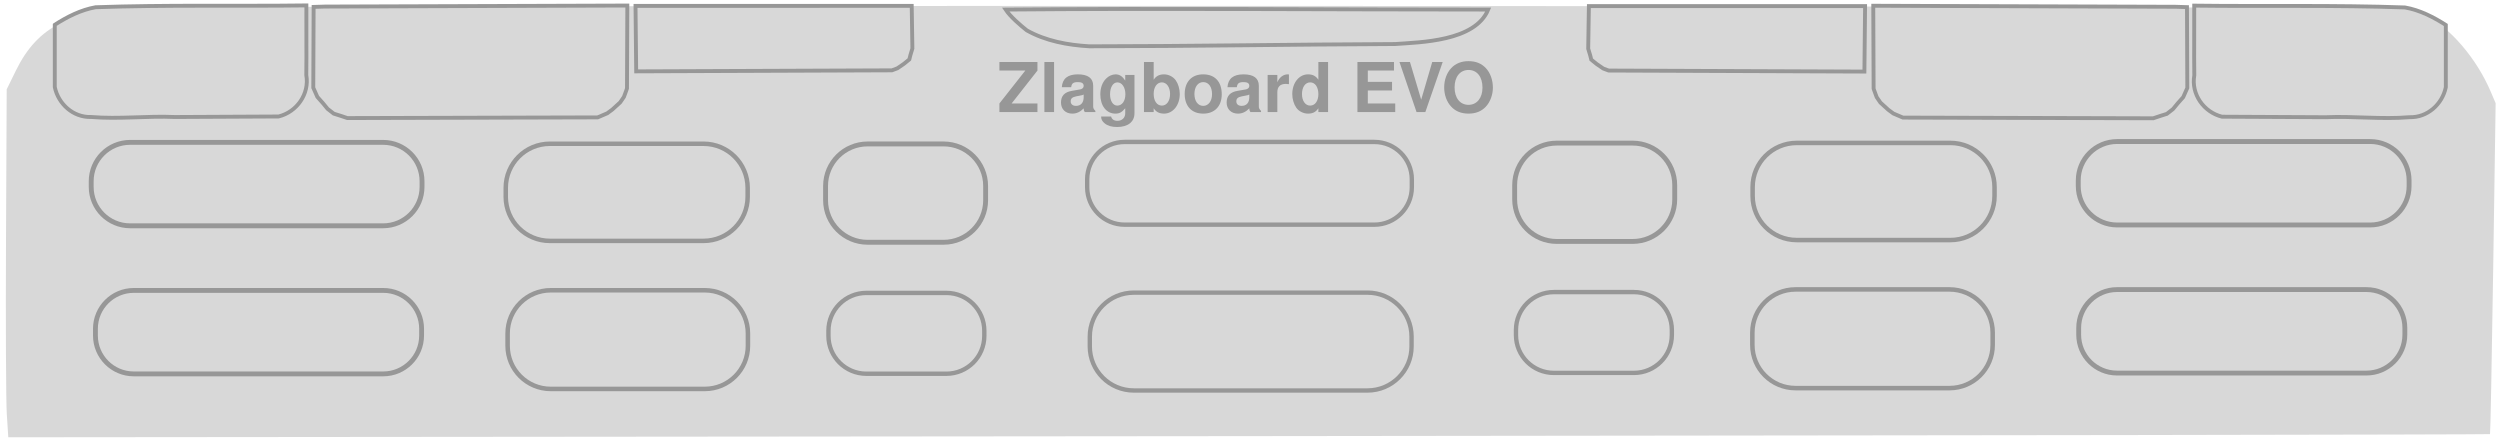
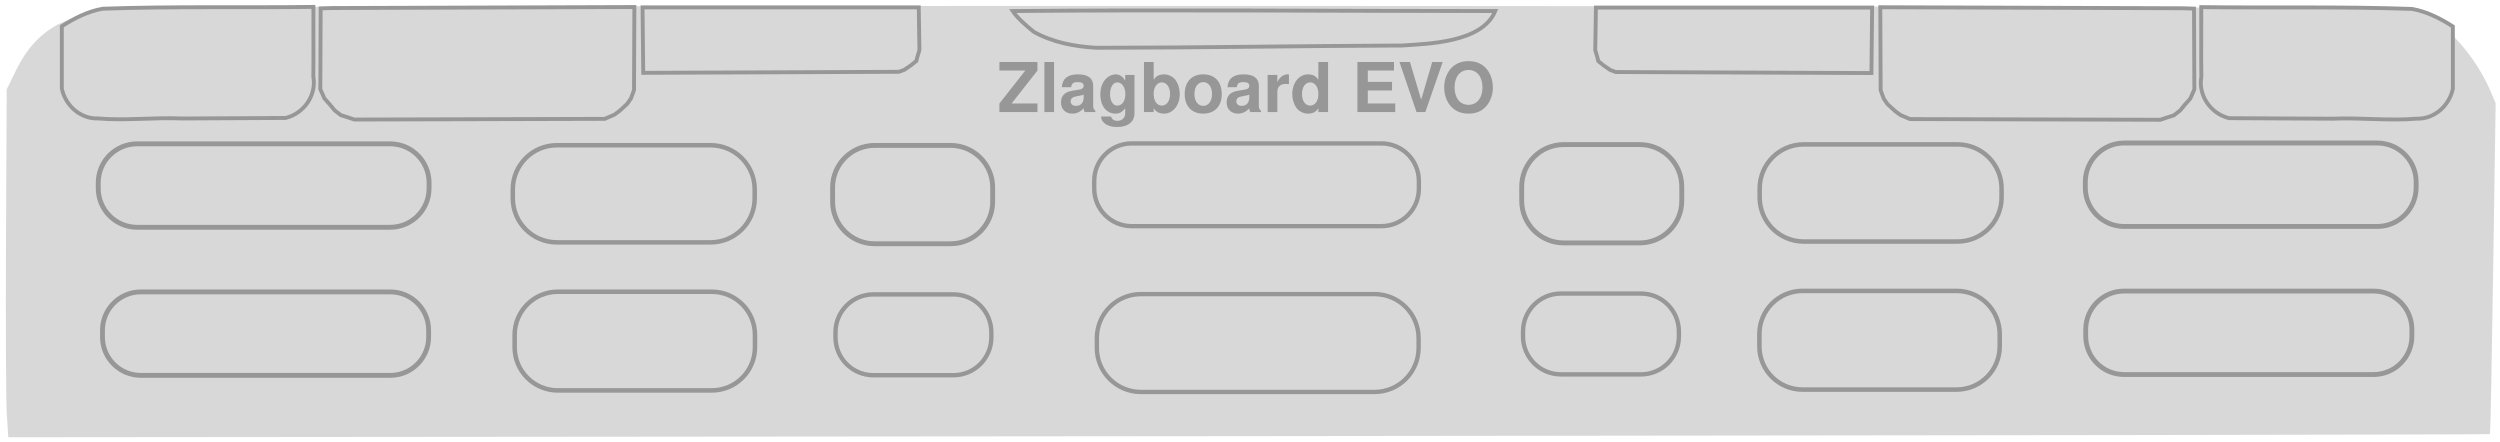
<svg xmlns="http://www.w3.org/2000/svg" version="1.1" id="svg73" width="1283.432" height="226.819" viewBox="0 0 1283.432 226.819">
  <defs id="defs77" />
  <g id="Board_Shape" style="display:inline" transform="translate(-19.21082,-509.1401)">
    <path id="path4598-4" style="display:inline;opacity:1;mix-blend-mode:overlay;fill:none;stroke:#979797;stroke-width:2.5;stroke-linecap:butt;stroke-linejoin:miter;stroke-miterlimit:4;stroke-dasharray:none;stroke-opacity:1" d="m 19.711,560.525 c 11.381,-41.416 32.59,-50.499 94.926,-49.802 378.412,0.136 756.825,-0.338 1135.237,0.245 26.642,2.849 44.125,27.364 52.269,50.789 m 0,0 -2.464,172.469 -1278.737,1.232 -1.232,-174.933" />
    <path style="opacity:1;fill:#d8d8d8;fill-opacity:1;stroke:none;stroke-width:1.72;stroke-miterlimit:4;stroke-dasharray:1.72, 1.72;stroke-dashoffset:0;stroke-opacity:1" d="M 3.491,212.569 C 3.07,206.012 2.886,165.82 3.083,123.254 L 3.44,45.862 8.218,36.116 C 13.925,24.478 21.191,16.758 30.945,11.968 40.126,7.46 50.49,5.382 70.513,4.033 88.831,2.8 947.522,2.673 1130.501,3.877 l 107.776,0.709 6.879,3.352 c 12.641,6.159 26.269,22.079 33.546,39.187 l 2.488,5.85 -1.25,84.728 c -0.688,46.6 -1.424,84.924 -1.636,85.163 -0.212,0.239 -286.959,0.703 -637.216,1.03 L 4.257,224.49 Z" id="path35494" transform="translate(19.21082,509.1401)" />
    <text id="2000-series-6" fill="#979797" fill-rule="nonzero" font-family="Helvetica-Bold, Helvetica" font-size="35.441px" font-weight="bold" line-spacing="14" x="-311.986" y="458.293" transform="scale(1.005186,0.9948404)" style="display:inline;stroke-width:2.532">
      <tspan x="528.481" y="569.601" id="tspan2634-4" style="stroke-width:2.532">Zlagboard EVO</tspan>
    </text>
  </g>
-   <g id="Holds_C" style="display:inline" transform="translate(-19.21082,-509.1401)">
-     <g id="C1" style="display:inline">
-       <rect id="6-7-2" x="68.204" y="658.233" width="167.446" height="42.854" rx="19.7" style="display:inline;fill:#d8d8d8;fill-opacity:1;stroke:#979797;stroke-width:2.492;stroke-miterlimit:4;stroke-dasharray:none;stroke-opacity:1" />
-     </g>
-     <g id="C2" style="display:inline">
-       <rect id="6-7-2-9" x="279.805" y="658.15" width="123.374" height="50.661" rx="22.156" style="display:inline;fill:#d8d8d8;fill-opacity:1;stroke:#979797;stroke-width:2.326;stroke-miterlimit:4;stroke-dasharray:none;stroke-opacity:1" />
-     </g>
-     <g id="C4" style="display:inline">
-       <rect id="6-7-7-56-3" x="578.683" y="659.365" width="165.183" height="50.242" rx="22.626" style="display:inline;fill:#d8d8d8;fill-opacity:1;stroke:#979797;stroke-width:2.24;stroke-miterlimit:4;stroke-dasharray:none;stroke-opacity:1" />
-     </g>
-     <g id="C3" style="display:inline">
-       <rect id="6-7-7-5" x="444.511" y="659.517" width="80.02" height="41.492" rx="19.459" style="display:inline;fill:#d8d8d8;fill-opacity:1;stroke:#979797;stroke-width:2.245;stroke-miterlimit:4;stroke-dasharray:none;stroke-opacity:1" />
-     </g>
-     <g id="C6" style="display:inline">
-       <rect id="6-7-2-9-1" x="-1042.197" y="657.723" width="123.374" height="50.661" rx="22.156" style="display:inline;fill:#d8d8d8;fill-opacity:1;stroke:#979797;stroke-width:2.326;stroke-miterlimit:4;stroke-dasharray:none;stroke-opacity:1" transform="scale(-1,1)" />
-     </g>
-     <g id="C5" style="display:inline">
-       <rect id="6-7-7-5-3" x="-877.492" y="659.09" width="80.02" height="41.492" rx="19.459" style="display:inline;fill:#d8d8d8;fill-opacity:1;stroke:#979797;stroke-width:2.245;stroke-miterlimit:4;stroke-dasharray:none;stroke-opacity:1" transform="scale(-1,1)" />
-     </g>
-     <g id="C7" style="display:inline">
-       <rect id="6-7-2-1" x="-1253.799" y="657.806" width="167.446" height="42.854" rx="19.7" style="display:inline;fill:#d8d8d8;fill-opacity:1;stroke:#979797;stroke-width:2.492;stroke-miterlimit:4;stroke-dasharray:none;stroke-opacity:1" transform="scale(-1,1)" />
-     </g>
+   <g id="C1" style="display:inline">
+     <rect id="6-7-2" x="52.607" y="149.851" width="167.446" height="42.854" rx="19.7" style="display:inline;fill:#d8d8d8;fill-opacity:1;stroke:#979797;stroke-width:2.492;stroke-miterlimit:4;stroke-dasharray:none;stroke-opacity:1" />
  </g>
-   <g id="Holds_B" style="display:inline" transform="translate(-19.21082,-509.1401)">
-     <g id="B1" style="display:inline">
-       <rect id="6-7" x="66.029" y="582.226" width="169.842" height="42.837" rx="19.981" style="display:inline;fill:#d8d8d8;fill-opacity:1;stroke:#979797;stroke-width:2.509;stroke-miterlimit:4;stroke-dasharray:none;stroke-opacity:1" />
-     </g>
-     <g id="B4" style="display:inline">
-       <rect id="6-7-7-56" x="577.341" y="582.013" width="166.661" height="42.47" rx="19.213" style="display:inline;fill:#d8d8d8;fill-opacity:1;stroke:#979797;stroke-width:2.24;stroke-miterlimit:4;stroke-dasharray:none;stroke-opacity:1" />
-     </g>
-     <g id="B3" style="display:inline">
-       <rect id="6-7-7" x="443.034" y="583.036" width="82.169" height="50.478" rx="21.59" style="display:inline;fill:#d8d8d8;fill-opacity:1;stroke:#979797;stroke-width:2.509;stroke-miterlimit:4;stroke-dasharray:none;stroke-opacity:1" />
-     </g>
-     <g id="B2" style="display:inline">
-       <rect id="6-7-2-0" x="278.852" y="582.939" width="124.189" height="49.868" rx="22.654" style="display:inline;fill:#d8d8d8;fill-opacity:1;stroke:#979797;stroke-width:2.315;stroke-miterlimit:4;stroke-dasharray:none;stroke-opacity:1" />
-     </g>
-     <g id="B5" style="display:inline">
-       <rect id="6-7-7-9" x="-878.968" y="582.609" width="82.169" height="50.478" rx="21.59" style="display:inline;fill:#d8d8d8;fill-opacity:1;stroke:#979797;stroke-width:2.509;stroke-miterlimit:4;stroke-dasharray:none;stroke-opacity:1" transform="scale(-1,1)" />
-     </g>
-     <g id="B6" style="display:inline">
-       <rect id="6-7-2-0-4" x="-1043.15" y="582.512" width="124.189" height="49.868" rx="22.654" style="display:inline;fill:#d8d8d8;fill-opacity:1;stroke:#979797;stroke-width:2.315;stroke-miterlimit:4;stroke-dasharray:none;stroke-opacity:1" transform="scale(-1,1)" />
-     </g>
-     <g id="B7" style="display:inline">
-       <rect id="6-7-8" x="-1255.973" y="581.799" width="169.842" height="42.837" rx="19.981" style="display:inline;fill:#d8d8d8;fill-opacity:1;stroke:#979797;stroke-width:2.509;stroke-miterlimit:4;stroke-dasharray:none;stroke-opacity:1" transform="scale(-1,1)" />
-     </g>
+   <g id="C2" style="display:inline">
+     <rect id="6-7-2-9" x="264.209" y="149.768" width="123.374" height="50.661" rx="22.156" style="display:inline;fill:#d8d8d8;fill-opacity:1;stroke:#979797;stroke-width:2.326;stroke-miterlimit:4;stroke-dasharray:none;stroke-opacity:1" />
  </g>
-   <g id="Holds_A" style="display:inline" transform="translate(-19.21082,-509.1401)">
-     <g id="A3" style="display:inline">
-       <path style="display:inline;opacity:1;mix-blend-mode:normal;fill:#d8d8d8;fill-opacity:1;stroke:#979797;stroke-width:2;stroke-linecap:butt;stroke-linejoin:miter;stroke-miterlimit:4;stroke-dasharray:none;stroke-opacity:1" d="m 345.465,512.162 0.35,33.61 131.29,-0.525 2.801,-1.05 3.326,-2.276 2.801,-2.276 0.525,-2.101 1.05,-3.501 -0.35,-21.882 z" id="path2903-8-8" />
-     </g>
-     <g id="A2" style="display:inline">
-       <path style="display:inline;opacity:1;mix-blend-mode:normal;fill:#d8d8d8;fill-opacity:1;stroke:#979797;stroke-width:2;stroke-linecap:butt;stroke-linejoin:miter;stroke-miterlimit:4;stroke-dasharray:none;stroke-opacity:1" d="m 185.992,512.512 -5.777,0.175 -0.175,41.488 2.101,4.726 2.801,3.151 2.451,2.976 3.151,2.451 3.326,1.05 3.676,1.225 128.489,-0.35 4.901,-2.101 2.626,-1.926 4.026,-3.676 1.926,-2.801 1.225,-3.326 0.35,-1.05 0.175,-42.538 z" id="path2835-3-4" />
-     </g>
-     <g id="A4" style="display:inline">
-       <path style="display:inline;opacity:1;mix-blend-mode:normal;fill:#d8d8d8;fill-opacity:1;stroke:#979797;stroke-width:2;stroke-linecap:butt;stroke-linejoin:miter;stroke-miterlimit:4;stroke-dasharray:none;stroke-opacity:1" d="m 783.214,514.052 c -6.72,16.395 -34.94,16.771 -47.837,17.695 -52.321,0.197 -104.643,1.132 -156.961,1.165 -11.048,-0.641 -22.357,-2.718 -32.08,-8.185 -3.29,-2.617 -8.479,-7.047 -10.859,-10.676 77.044,-0.719 167.435,0 247.736,0 z" id="path710-8-3" />
-     </g>
-     <g id="A5" style="display:inline">
-       <path style="display:inline;opacity:1;mix-blend-mode:normal;fill:#d8d8d8;fill-opacity:1;stroke:#979797;stroke-width:2;stroke-linecap:butt;stroke-linejoin:miter;stroke-miterlimit:4;stroke-dasharray:none;stroke-opacity:1" d="m 976.694,512.272 -0.35,33.61 -131.29,-0.525 -2.801,-1.05 -3.326,-2.276 -2.801,-2.276 -0.525,-2.101 -1.05,-3.501 0.35,-21.882 z" id="path2903-9-9-9" />
-     </g>
-     <g id="A1" style="display:inline">
-       <path style="display:inline;opacity:1;mix-blend-mode:normal;fill:#d8d8d8;fill-opacity:1;stroke:#979797;stroke-width:2;stroke-linecap:butt;stroke-linejoin:miter;stroke-miterlimit:4;stroke-dasharray:none;stroke-opacity:1" d="m 47.333,521.858 v 31.965 c 1.807,8.751 9.515,15.66 18.626,15.376 14.345,1.2 28.744,-0.626 43.119,0.009 17.719,-0.098 35.438,-0.132 53.157,-0.267 9.384,-2.318 15.936,-11.613 14.221,-21.245 0.173,-11.924 -0.048,-23.849 0.034,-35.774 -36.061,0.458 -72.178,-0.333 -108.203,0.935 -7.567,1.346 -14.533,4.895 -20.953,9 z" id="path2433-1-2" />
-     </g>
-     <g id="A6" style="display:inline">
-       <path style="display:inline;opacity:1;mix-blend-mode:normal;fill:#d8d8d8;fill-opacity:1;stroke:#979797;stroke-width:2;stroke-linecap:butt;stroke-linejoin:miter;stroke-miterlimit:4;stroke-dasharray:none;stroke-opacity:1" d="m 1136.168,512.622 5.777,0.175 0.175,41.488 -2.101,4.726 -2.801,3.151 -2.451,2.976 -3.151,2.451 -3.326,1.05 -3.676,1.225 -128.489,-0.35 -4.902,-2.101 -2.626,-1.926 -4.026,-3.676 -1.926,-2.801 -1.225,-3.326 -0.35,-1.05 -0.175,-42.538 z" id="path2835-9-6-7" />
-     </g>
-     <g id="A7" style="display:inline">
-       <path style="display:inline;opacity:1;mix-blend-mode:normal;fill:#d8d8d8;fill-opacity:1;stroke:#979797;stroke-width:2;stroke-linecap:butt;stroke-linejoin:miter;stroke-miterlimit:4;stroke-dasharray:none;stroke-opacity:1" d="m 1274.827,521.967 v 31.965 c -1.807,8.751 -9.515,15.66 -18.625,15.376 -14.345,1.2 -28.744,-0.626 -43.119,0.01 -17.719,-0.098 -35.438,-0.132 -53.157,-0.267 -9.384,-2.317 -15.936,-11.613 -14.221,-21.245 -0.173,-11.924 0.048,-23.849 -0.034,-35.774 36.061,0.458 72.178,-0.333 108.203,0.935 7.567,1.346 14.533,4.895 20.953,9 z" id="path2433-3-2-3" />
-     </g>
+   <g id="C4" style="display:inline">
+     <rect id="6-7-7-56-3" x="563.086" y="150.983" width="165.183" height="50.242" rx="22.626" style="display:inline;fill:#d8d8d8;fill-opacity:1;stroke:#979797;stroke-width:2.24;stroke-miterlimit:4;stroke-dasharray:none;stroke-opacity:1" />
+   </g>
+   <g id="C3" style="display:inline">
+     <rect id="6-7-7-5" x="428.914" y="151.135" width="80.02" height="41.492" rx="19.459" style="display:inline;fill:#d8d8d8;fill-opacity:1;stroke:#979797;stroke-width:2.245;stroke-miterlimit:4;stroke-dasharray:none;stroke-opacity:1" />
+   </g>
+   <g id="C6" style="display:inline">
+     <rect id="6-7-2-9-1" x="-1026.6" y="149.341" width="123.374" height="50.661" rx="22.156" style="display:inline;fill:#d8d8d8;fill-opacity:1;stroke:#979797;stroke-width:2.326;stroke-miterlimit:4;stroke-dasharray:none;stroke-opacity:1" transform="scale(-1,1)" />
+   </g>
+   <g id="C5" style="display:inline">
+     <rect id="6-7-7-5-3" x="-861.895" y="150.708" width="80.02" height="41.492" rx="19.459" style="display:inline;fill:#d8d8d8;fill-opacity:1;stroke:#979797;stroke-width:2.245;stroke-miterlimit:4;stroke-dasharray:none;stroke-opacity:1" transform="scale(-1,1)" />
+   </g>
+   <g id="C7" style="display:inline">
+     <rect id="6-7-2-1" x="-1238.202" y="149.424" width="167.446" height="42.854" rx="19.7" style="display:inline;fill:#d8d8d8;fill-opacity:1;stroke:#979797;stroke-width:2.492;stroke-miterlimit:4;stroke-dasharray:none;stroke-opacity:1" transform="scale(-1,1)" />
+   </g>
+   <g id="B1" style="display:inline">
+     <rect id="6-7" x="50.432" y="73.843" width="169.842" height="42.837" rx="19.981" style="display:inline;fill:#d8d8d8;fill-opacity:1;stroke:#979797;stroke-width:2.509;stroke-miterlimit:4;stroke-dasharray:none;stroke-opacity:1" />
+   </g>
+   <g id="B4" style="display:inline">
+     <rect id="6-7-7-56" x="561.744" y="73.63" width="166.661" height="42.47" rx="19.213" style="display:inline;fill:#d8d8d8;fill-opacity:1;stroke:#979797;stroke-width:2.24;stroke-miterlimit:4;stroke-dasharray:none;stroke-opacity:1" />
+   </g>
+   <g id="B3" style="display:inline">
+     <rect id="6-7-7" x="427.437" y="74.654" width="82.169" height="50.478" rx="21.59" style="display:inline;fill:#d8d8d8;fill-opacity:1;stroke:#979797;stroke-width:2.509;stroke-miterlimit:4;stroke-dasharray:none;stroke-opacity:1" />
+   </g>
+   <g id="B2" style="display:inline">
+     <rect id="6-7-2-0" x="263.255" y="74.557" width="124.189" height="49.868" rx="22.654" style="display:inline;fill:#d8d8d8;fill-opacity:1;stroke:#979797;stroke-width:2.315;stroke-miterlimit:4;stroke-dasharray:none;stroke-opacity:1" />
+   </g>
+   <g id="B5" style="display:inline">
+     <rect id="6-7-7-9" x="-863.371" y="74.227" width="82.169" height="50.478" rx="21.59" style="display:inline;fill:#d8d8d8;fill-opacity:1;stroke:#979797;stroke-width:2.509;stroke-miterlimit:4;stroke-dasharray:none;stroke-opacity:1" transform="scale(-1,1)" />
+   </g>
+   <g id="B6" style="display:inline">
+     <rect id="6-7-2-0-4" x="-1027.553" y="74.13" width="124.189" height="49.868" rx="22.654" style="display:inline;fill:#d8d8d8;fill-opacity:1;stroke:#979797;stroke-width:2.315;stroke-miterlimit:4;stroke-dasharray:none;stroke-opacity:1" transform="scale(-1,1)" />
+   </g>
+   <g id="B7" style="display:inline">
+     <rect id="6-7-8" x="-1240.376" y="73.417" width="169.842" height="42.837" rx="19.981" style="display:inline;fill:#d8d8d8;fill-opacity:1;stroke:#979797;stroke-width:2.509;stroke-miterlimit:4;stroke-dasharray:none;stroke-opacity:1" transform="scale(-1,1)" />
+   </g>
+   <g id="A3" style="display:inline">
+     <path style="display:inline;opacity:1;mix-blend-mode:normal;fill:#d8d8d8;fill-opacity:1;stroke:#979797;stroke-width:2;stroke-linecap:butt;stroke-linejoin:miter;stroke-miterlimit:4;stroke-dasharray:none;stroke-opacity:1" d="m 329.868,3.78 0.35,33.61 131.29,-0.525 2.801,-1.05 3.326,-2.276 2.801,-2.276 0.525,-2.101 1.05,-3.501 -0.35,-21.882 z" id="path2903-8-8" />
+   </g>
+   <g id="A2" style="display:inline">
+     <path style="display:inline;opacity:1;mix-blend-mode:normal;fill:#d8d8d8;fill-opacity:1;stroke:#979797;stroke-width:2;stroke-linecap:butt;stroke-linejoin:miter;stroke-miterlimit:4;stroke-dasharray:none;stroke-opacity:1" d="m 170.395,4.13 -5.777,0.175 -0.175,41.488 2.101,4.726 2.801,3.151 2.451,2.976 3.151,2.451 3.326,1.05 3.676,1.225 128.489,-0.35 4.901,-2.101 2.626,-1.926 4.026,-3.676 1.926,-2.801 1.225,-3.326 0.35,-1.05 0.175,-42.538 z" id="path2835-3-4" />
+   </g>
+   <g id="A4" style="display:inline">
+     <path style="display:inline;opacity:1;mix-blend-mode:normal;fill:#d8d8d8;fill-opacity:1;stroke:#979797;stroke-width:2;stroke-linecap:butt;stroke-linejoin:miter;stroke-miterlimit:4;stroke-dasharray:none;stroke-opacity:1" d="M 767.617,5.67 C 760.897,22.066 732.677,22.441 719.78,23.366 c -52.321,0.197 -104.643,1.132 -156.961,1.165 -11.048,-0.641 -22.357,-2.718 -32.08,-8.185 -3.29,-2.617 -8.479,-7.047 -10.859,-10.676 77.044,-0.719 167.435,0 247.736,0 z" id="path710-8-3" />
+   </g>
+   <g id="A5" style="display:inline">
+     <path style="display:inline;opacity:1;mix-blend-mode:normal;fill:#d8d8d8;fill-opacity:1;stroke:#979797;stroke-width:2;stroke-linecap:butt;stroke-linejoin:miter;stroke-miterlimit:4;stroke-dasharray:none;stroke-opacity:1" d="m 961.097,3.89 -0.35,33.61 -131.29,-0.525 -2.801,-1.05 -3.326,-2.276 -2.801,-2.276 -0.525,-2.101 -1.05,-3.501 0.35,-21.882 z" id="path2903-9-9-9" />
+   </g>
+   <g id="A1" style="display:inline">
+     <path style="display:inline;opacity:1;mix-blend-mode:normal;fill:#d8d8d8;fill-opacity:1;stroke:#979797;stroke-width:2;stroke-linecap:butt;stroke-linejoin:miter;stroke-miterlimit:4;stroke-dasharray:none;stroke-opacity:1" d="m 31.736,13.475 v 31.965 c 1.807,8.751 9.515,15.66 18.626,15.376 14.345,1.2 28.744,-0.626 43.119,0.009 17.719,-0.098 35.438,-0.132 53.157,-0.267 9.384,-2.318 15.936,-11.613 14.221,-21.245 0.173,-11.924 -0.048,-23.849 0.034,-35.774 -36.061,0.458 -72.178,-0.333 -108.203,0.935 -7.567,1.346 -14.533,4.895 -20.953,9 z" id="path2433-1-2" />
+   </g>
+   <g id="A6" style="display:inline">
+     <path style="display:inline;opacity:1;mix-blend-mode:normal;fill:#d8d8d8;fill-opacity:1;stroke:#979797;stroke-width:2;stroke-linecap:butt;stroke-linejoin:miter;stroke-miterlimit:4;stroke-dasharray:none;stroke-opacity:1" d="m 1120.571,4.24 5.777,0.175 0.175,41.488 -2.101,4.726 -2.801,3.151 -2.451,2.976 -3.151,2.451 -3.326,1.05 -3.676,1.225 -128.489,-0.35 -4.902,-2.101 -2.626,-1.926 -4.026,-3.676 -1.926,-2.801 -1.225,-3.326 -0.35,-1.05 -0.175,-42.538 z" id="path2835-9-6-7" />
+   </g>
+   <g id="A7" style="display:inline">
+     <path style="display:inline;opacity:1;mix-blend-mode:normal;fill:#d8d8d8;fill-opacity:1;stroke:#979797;stroke-width:2;stroke-linecap:butt;stroke-linejoin:miter;stroke-miterlimit:4;stroke-dasharray:none;stroke-opacity:1" d="m 1259.23,13.585 v 31.965 c -1.807,8.751 -9.515,15.66 -18.625,15.376 -14.345,1.2 -28.744,-0.626 -43.119,0.01 -17.719,-0.098 -35.438,-0.132 -53.157,-0.267 -9.384,-2.317 -15.936,-11.613 -14.221,-21.245 -0.173,-11.924 0.048,-23.849 -0.034,-35.774 36.061,0.458 72.178,-0.333 108.203,0.935 7.567,1.346 14.533,4.895 20.953,9 z" id="path2433-3-2-3" />
  </g>
</svg>
